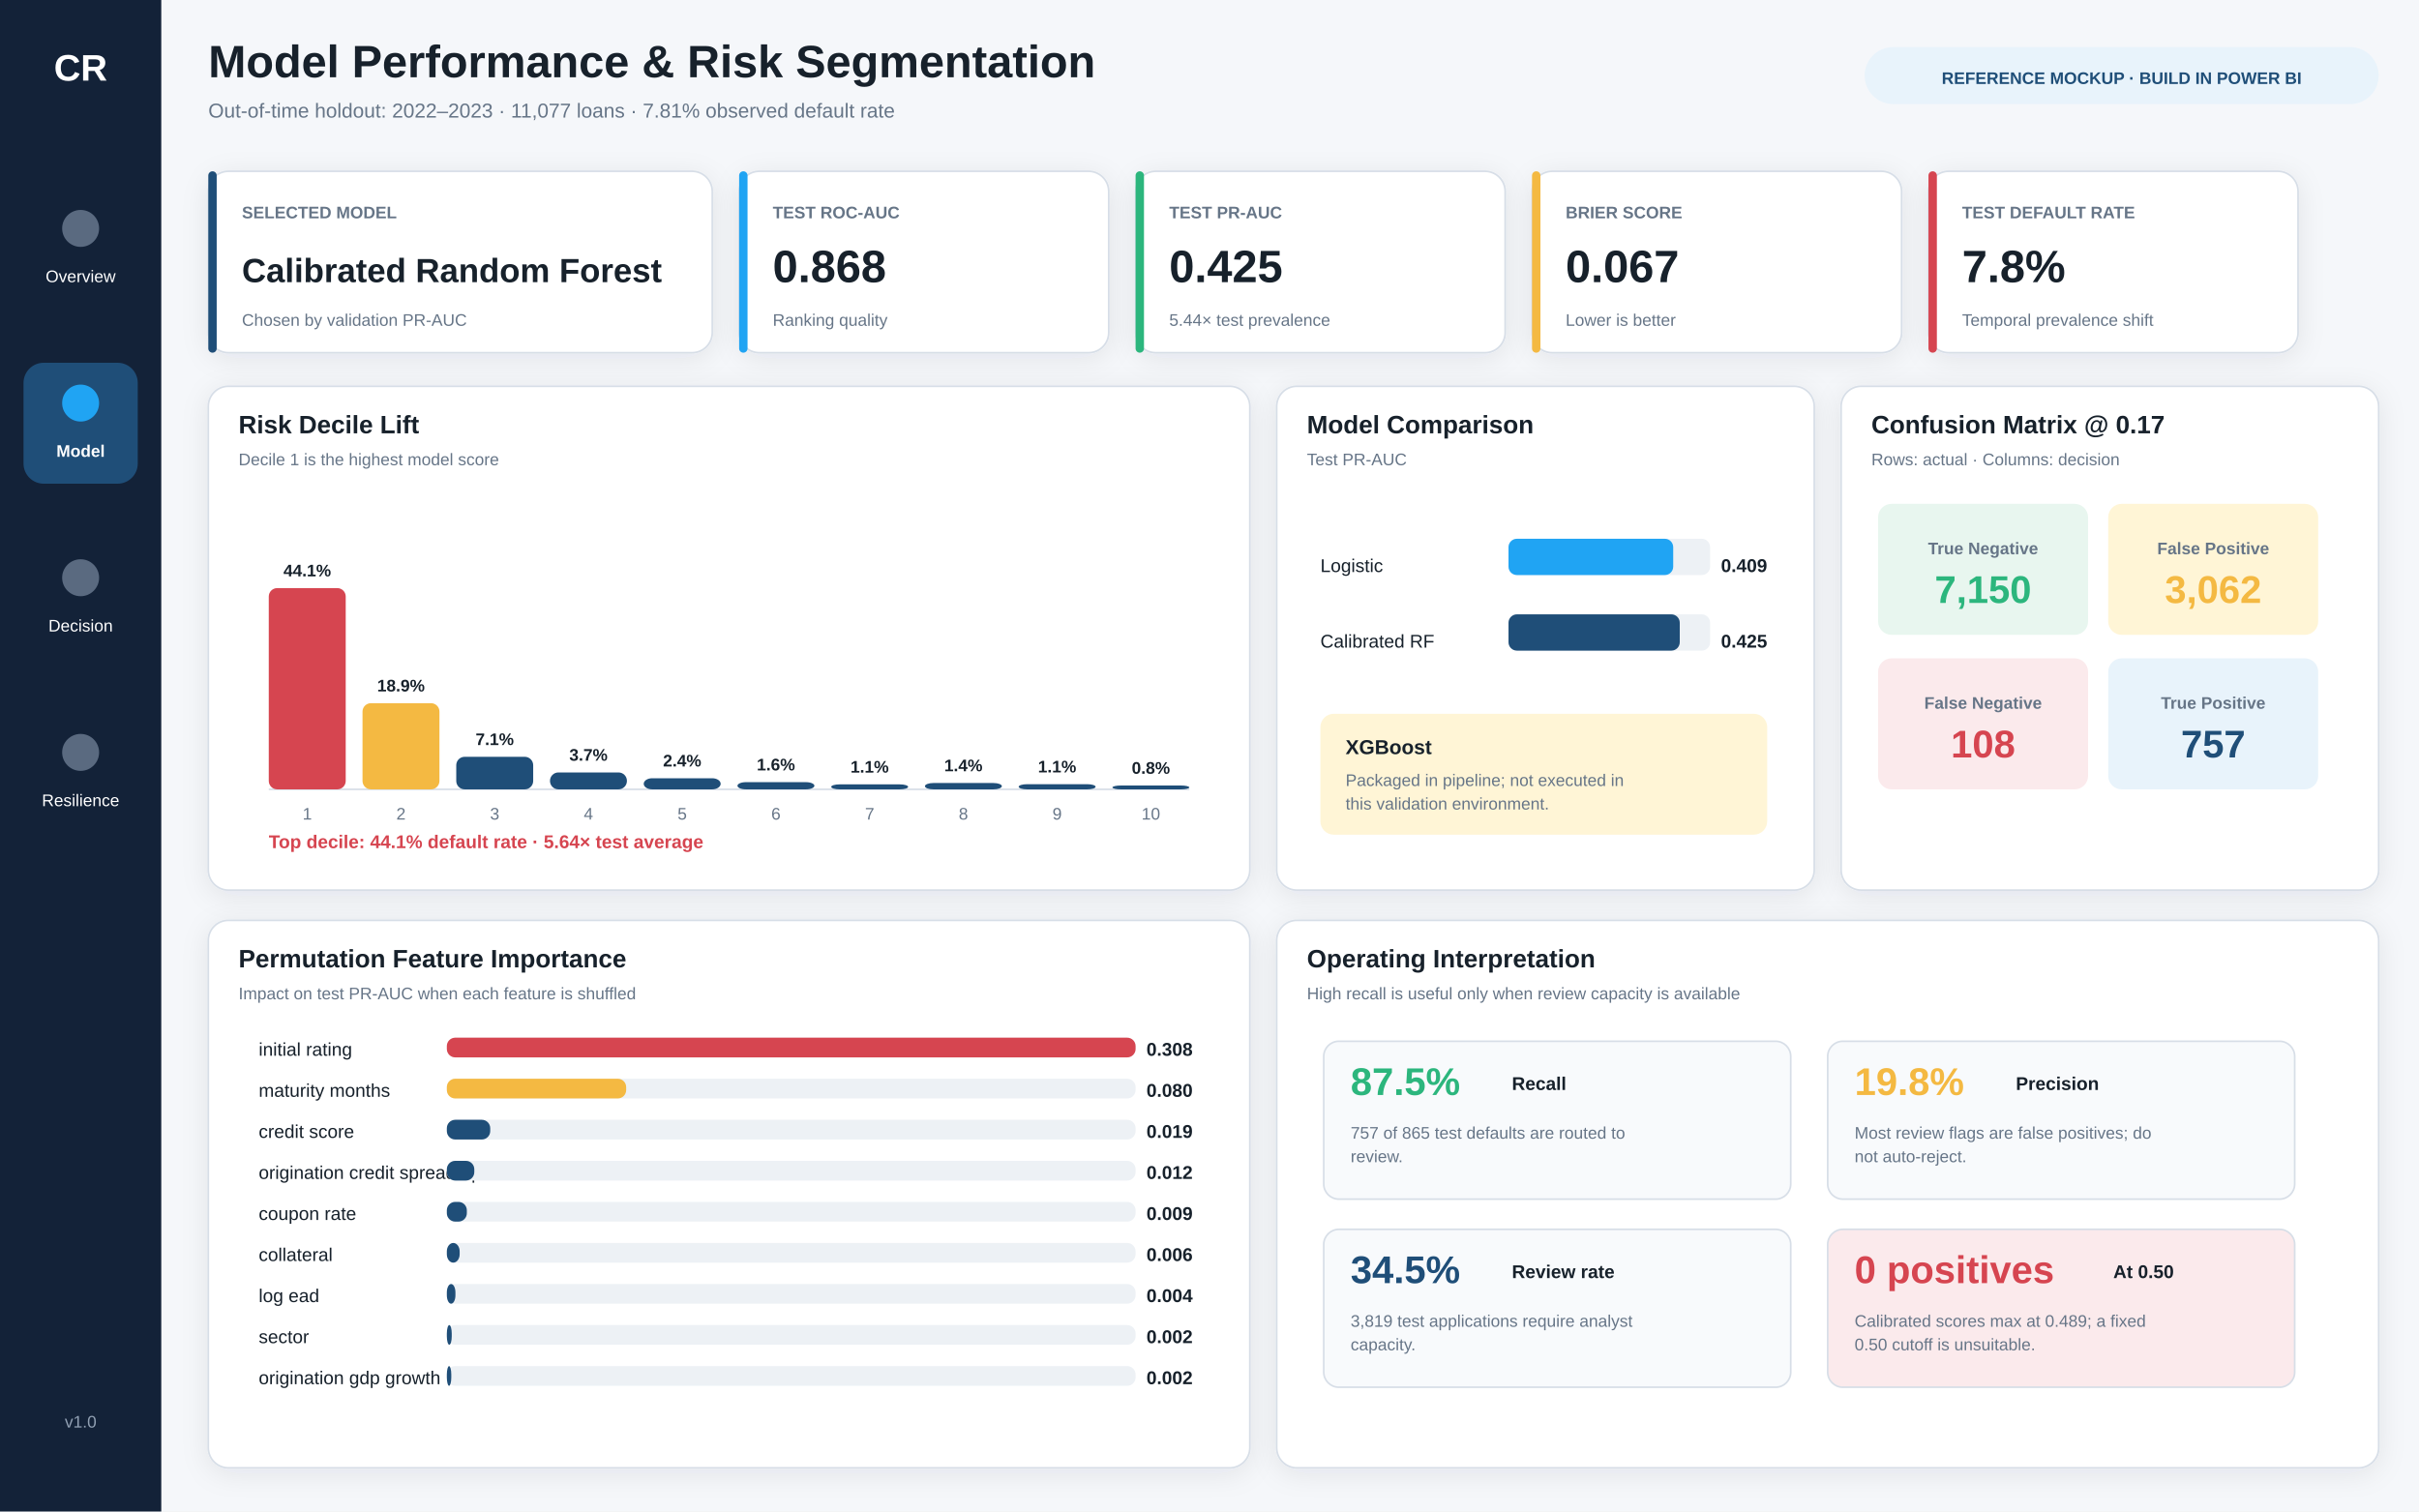
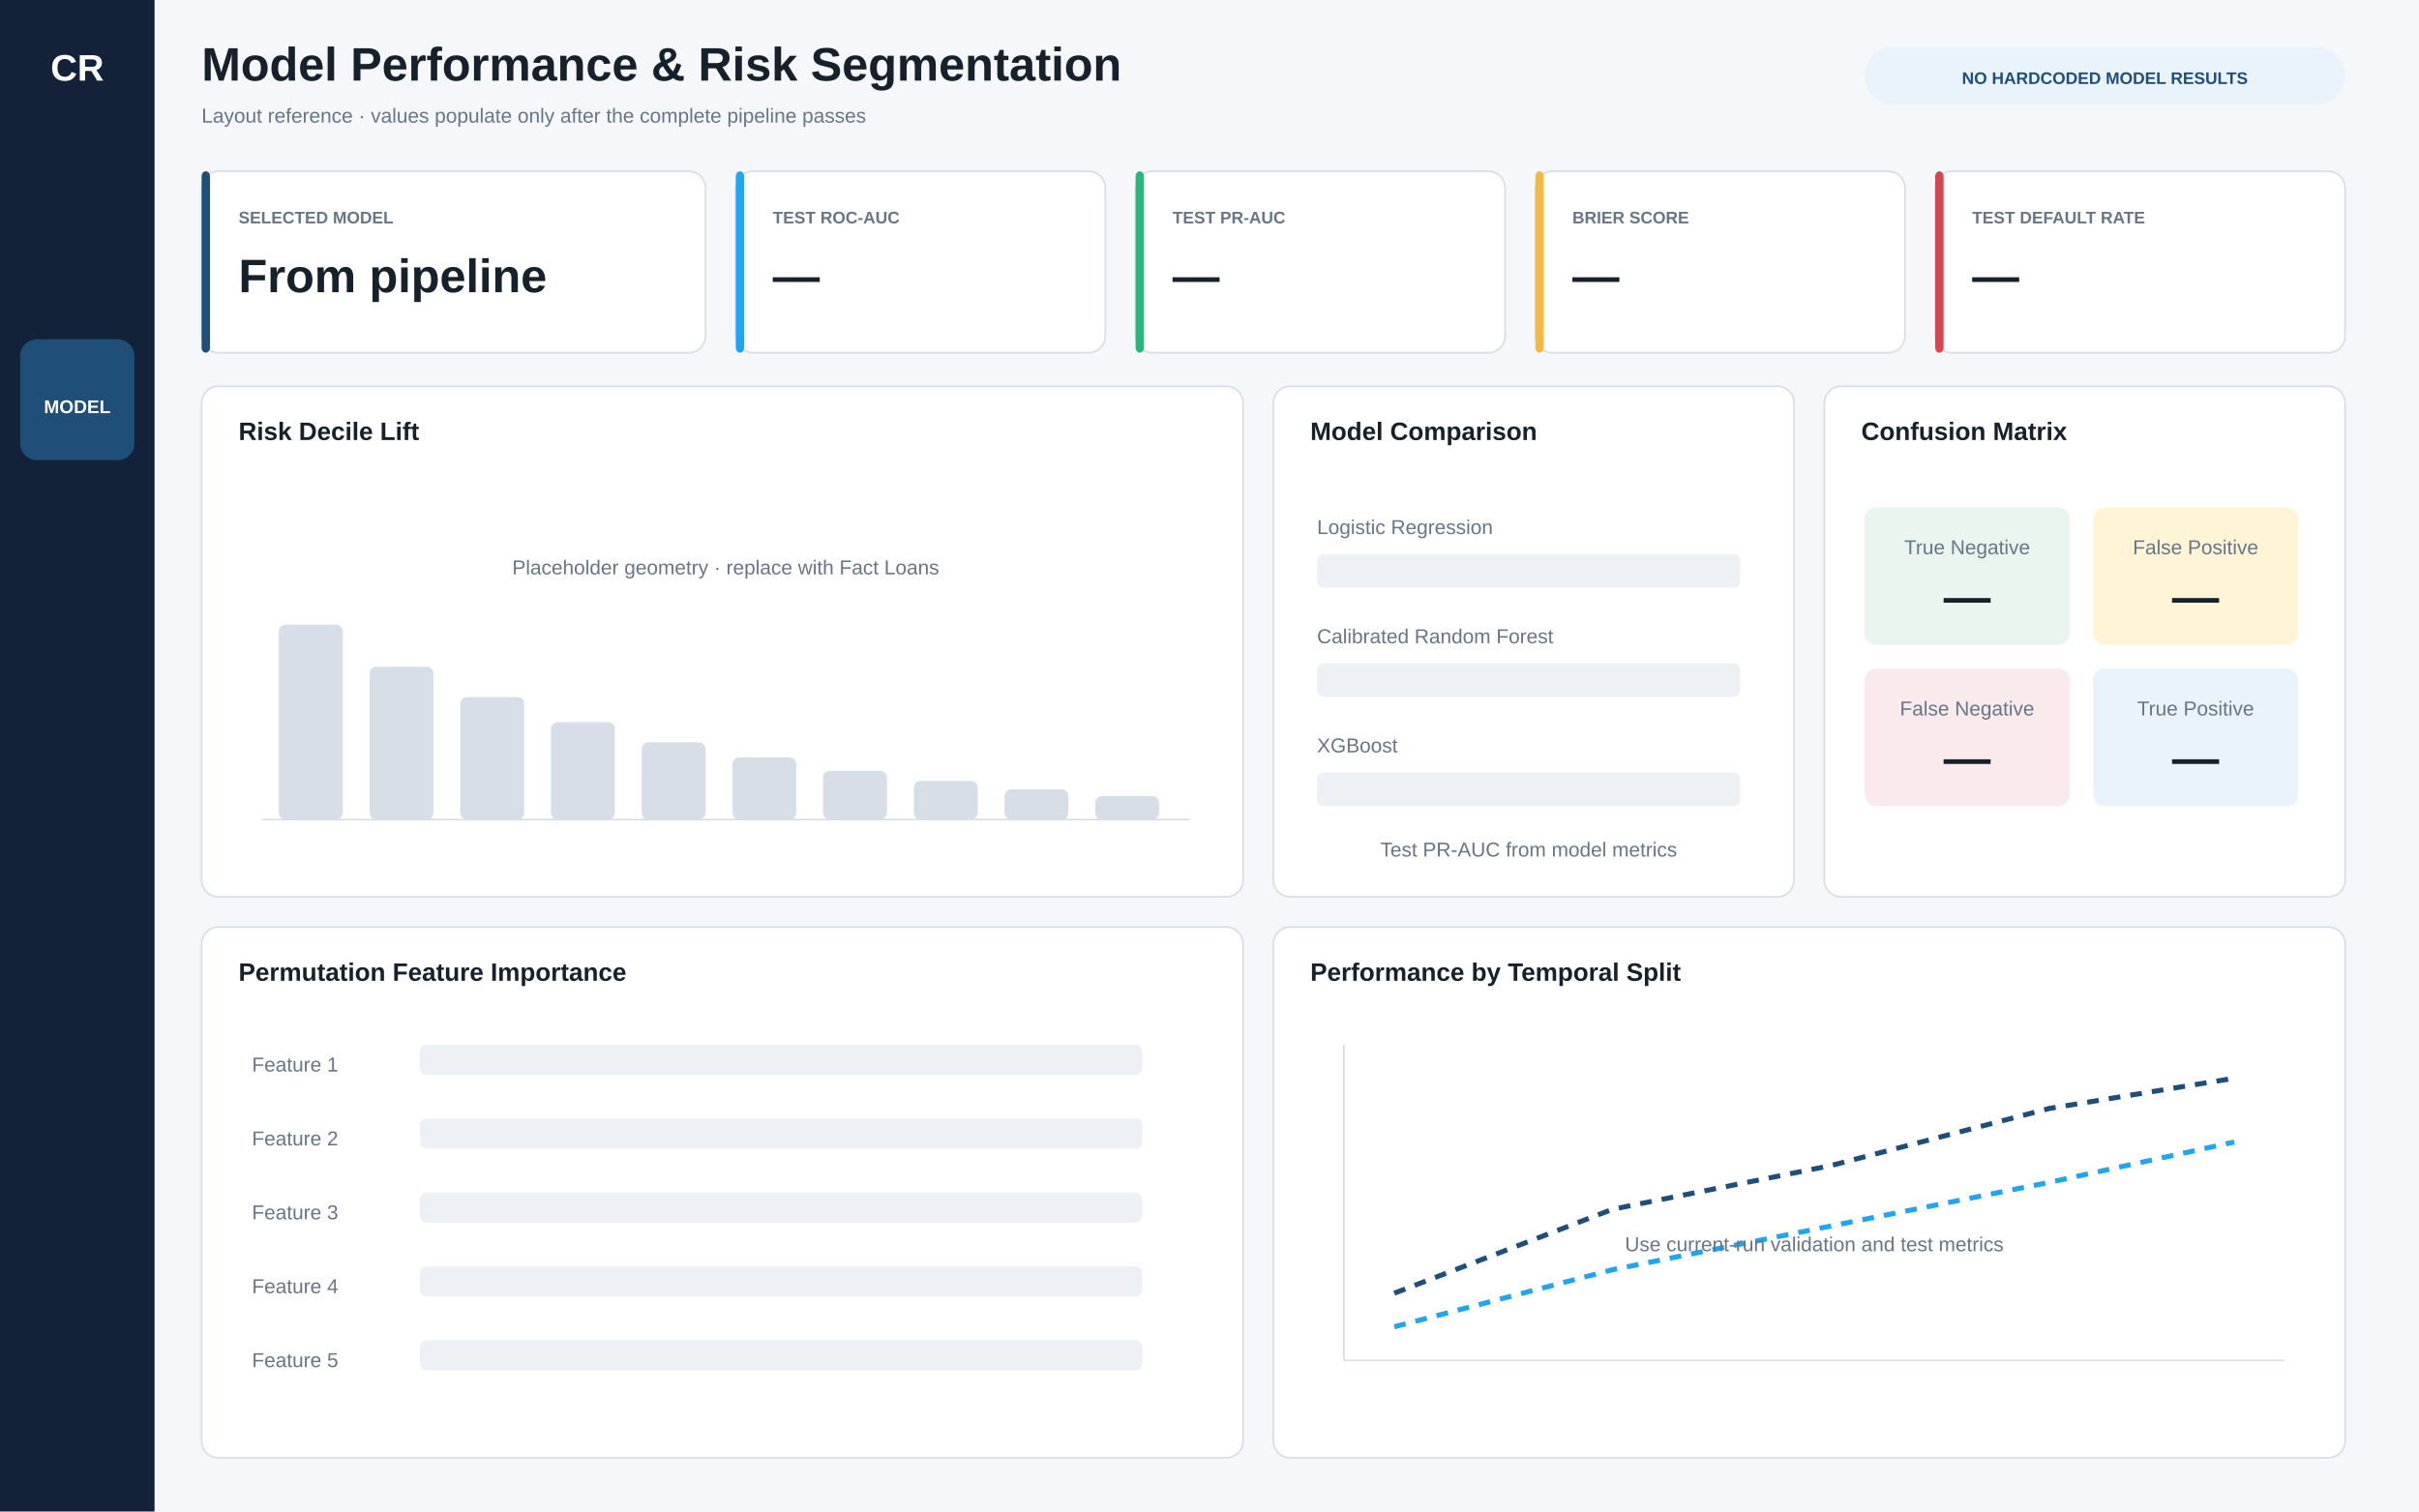
<svg xmlns="http://www.w3.org/2000/svg" width="1440" height="900" viewBox="0 0 1440 900">
-   <style>text{font-family:'Segoe UI',Arial,sans-serif} .shadow{filter:drop-shadow(0 3px 8px rgba(19,34,56,.08))}</style>
+   <style>
+     text{font-family:'Segoe UI',Arial,sans-serif}.title{font-size:28px;font-weight:700;fill:#17212B}.sub{font-size:12px;fill:#667587}.label{font-size:10px;font-weight:700;fill:#667587}.value{font-size:28px;font-weight:700;fill:#17212B}.vt{font-size:15px;font-weight:700;fill:#17212B}.card{fill:#fff;stroke:#D7DEE7}.muted{fill:#EDF1F5}.axis{stroke:#D7DEE7}
+   </style>
  <rect width="1440" height="900" fill="#F5F7FA" />
-   <rect width="96" height="900" fill="#132238" />
-   <text x="48" y="48" font-size="22" fill="#FFFFFF" font-weight="700" text-anchor="middle">CR</text>
-   <circle cx="48" cy="136" r="11" fill="#5A6A80" />
-   <text x="48" y="168" font-size="10" fill="#FFFFFF" font-weight="400" text-anchor="middle">Overview</text>
-   <rect x="14" y="216" width="68" height="72" rx="12" fill="#1F4E78" stroke="none" />
-   <circle cx="48" cy="240" r="11" fill="#20A4F3" />
-   <text x="48" y="272" font-size="10" fill="#FFFFFF" font-weight="700" text-anchor="middle">Model</text>
-   <circle cx="48" cy="344" r="11" fill="#5A6A80" />
-   <text x="48" y="376" font-size="10" fill="#FFFFFF" font-weight="400" text-anchor="middle">Decision</text>
-   <circle cx="48" cy="448" r="11" fill="#5A6A80" />
-   <text x="48" y="480" font-size="10" fill="#FFFFFF" font-weight="400" text-anchor="middle">Resilience</text>
-   <text x="48" y="850" font-size="10" fill="#91A0B3" font-weight="400" text-anchor="middle">v1.0</text>
-   <text x="124" y="46" font-size="27" fill="#17212B" font-weight="700" text-anchor="start">Model Performance &amp; Risk Segmentation</text>
-   <text x="124" y="70" font-size="12" fill="#667587" font-weight="400" text-anchor="start">Out-of-time holdout: 2022–2023 · 11,077 loans · 7.81% observed default rate</text>
-   <rect x="1110" y="28" width="306" height="34" rx="17" fill="#E8F3FB" stroke="none" />
-   <text x="1263" y="50" font-size="10" fill="#1F4E78" font-weight="700" text-anchor="middle">REFERENCE MOCKUP · BUILD IN POWER BI</text>
-   <g class="shadow">
-     <rect x="124" y="102" width="300" height="108" rx="12" fill="#FFFFFF" stroke="#D7DEE7" />
+   <rect width="92" height="900" fill="#132238" />
+   <text x="46" y="48" text-anchor="middle" font-size="22" font-weight="700" fill="#fff">CR</text>
+   <rect x="12" y="202" width="68" height="72" rx="10" fill="#1F4E78" />
+   <text x="46" y="246" text-anchor="middle" font-size="11" font-weight="700" fill="#fff">MODEL</text>
+   <text class="title" x="120" y="48">Model Performance &amp; Risk Segmentation</text>
+   <text class="sub" x="120" y="73">Layout reference · values populate only after the complete pipeline passes</text>
+   <rect x="1110" y="28" width="286" height="34" rx="17" fill="#E8F3FB" />
+   <text x="1253" y="50" text-anchor="middle" font-size="10" font-weight="700" fill="#1F4E78">NO HARDCODED MODEL RESULTS</text>
+   <g>
+     <rect class="card" x="120" y="102" width="300" height="108" rx="10" />
+     <rect x="120" y="102" width="5" height="108" rx="3" fill="#1F4E78" />
+     <text class="label" x="142" y="133">SELECTED MODEL</text>
+     <text class="value" x="142" y="174" font-size="22">From pipeline</text>
+     <rect class="card" x="438" y="102" width="220" height="108" rx="10" />
+     <rect x="438" y="102" width="5" height="108" rx="3" fill="#20A4F3" />
+     <text class="label" x="460" y="133">TEST ROC-AUC</text>
+     <text class="value" x="460" y="174">—</text>
+     <rect class="card" x="676" y="102" width="220" height="108" rx="10" />
+     <rect x="676" y="102" width="5" height="108" rx="3" fill="#2CB67D" />
+     <text class="label" x="698" y="133">TEST PR-AUC</text>
+     <text class="value" x="698" y="174">—</text>
+     <rect class="card" x="914" y="102" width="220" height="108" rx="10" />
+     <rect x="914" y="102" width="5" height="108" rx="3" fill="#F4B942" />
+     <text class="label" x="936" y="133">BRIER SCORE</text>
+     <text class="value" x="936" y="174">—</text>
+     <rect class="card" x="1152" y="102" width="244" height="108" rx="10" />
+     <rect x="1152" y="102" width="5" height="108" rx="3" fill="#D64550" />
+     <text class="label" x="1174" y="133">TEST DEFAULT RATE</text>
+     <text class="value" x="1174" y="174">—</text>
  </g>
-   <rect x="124" y="102" width="5" height="108" rx="2.5" fill="#1F4E78" />
-   <text x="144" y="130" font-size="10" fill="#667587" font-weight="700" text-anchor="start">SELECTED MODEL</text>
-   <text x="144" y="168" font-size="20" fill="#17212B" font-weight="700" text-anchor="start">Calibrated Random Forest</text>
-   <text x="144" y="194" font-size="10" fill="#667587" font-weight="400" text-anchor="start">Chosen by validation PR-AUC</text>
-   <g class="shadow">
-     <rect x="440" y="102" width="220" height="108" rx="12" fill="#FFFFFF" stroke="#D7DEE7" />
+   <g>
+     <rect class="card" x="120" y="230" width="620" height="304" rx="10" />
+     <text class="vt" x="142" y="262">Risk Decile Lift</text>
+     <line class="axis" x1="156" y1="488" x2="708" y2="488" />
+     <g fill="#D7DEE7">
+       <rect x="166" y="372" width="38" height="116" rx="4" />
+       <rect x="220" y="397" width="38" height="91" rx="4" />
+       <rect x="274" y="415" width="38" height="73" rx="4" />
+       <rect x="328" y="430" width="38" height="58" rx="4" />
+       <rect x="382" y="442" width="38" height="46" rx="4" />
+       <rect x="436" y="451" width="38" height="37" rx="4" />
+       <rect x="490" y="459" width="38" height="29" rx="4" />
+       <rect x="544" y="465" width="38" height="23" rx="4" />
+       <rect x="598" y="470" width="38" height="18" rx="4" />
+       <rect x="652" y="474" width="38" height="14" rx="4" />
+     </g>
+     <text class="sub" x="432" y="342" text-anchor="middle">Placeholder geometry · replace with Fact Loans</text>
+     <rect class="card" x="758" y="230" width="310" height="304" rx="10" />
+     <text class="vt" x="780" y="262">Model Comparison</text>
+     <g class="muted">
+       <rect x="784" y="330" width="252" height="20" rx="4" />
+       <rect x="784" y="395" width="252" height="20" rx="4" />
+       <rect x="784" y="460" width="252" height="20" rx="4" />
+     </g>
+     <g class="sub">
+       <text x="784" y="318">Logistic Regression</text>
+       <text x="784" y="383">Calibrated Random Forest</text>
+       <text x="784" y="448">XGBoost</text>
+       <text x="910" y="510" text-anchor="middle">Test PR-AUC from model metrics</text>
+     </g>
+     <rect class="card" x="1086" y="230" width="310" height="304" rx="10" />
+     <text class="vt" x="1108" y="262">Confusion Matrix</text>
+     <rect x="1110" y="302" width="122" height="82" rx="7" fill="#E8F6EF" />
+     <rect x="1246" y="302" width="122" height="82" rx="7" fill="#FFF5D6" />
+     <rect x="1110" y="398" width="122" height="82" rx="7" fill="#FBEAEC" />
+     <rect x="1246" y="398" width="122" height="82" rx="7" fill="#E8F3FB" />
+     <g text-anchor="middle">
+       <text class="sub" x="1171" y="330">True Negative</text>
+       <text class="value" x="1171" y="365" fill="#2CB67D">—</text>
+       <text class="sub" x="1307" y="330">False Positive</text>
+       <text class="value" x="1307" y="365" fill="#F4B942">—</text>
+       <text class="sub" x="1171" y="426">False Negative</text>
+       <text class="value" x="1171" y="461" fill="#D64550">—</text>
+       <text class="sub" x="1307" y="426">True Positive</text>
+       <text class="value" x="1307" y="461" fill="#1F4E78">—</text>
+     </g>
  </g>
-   <rect x="440" y="102" width="5" height="108" rx="2.5" fill="#20A4F3" />
-   <text x="460" y="130" font-size="10" fill="#667587" font-weight="700" text-anchor="start">TEST ROC-AUC</text>
-   <text x="460" y="168" font-size="27" fill="#17212B" font-weight="700" text-anchor="start">0.868</text>
-   <text x="460" y="194" font-size="10" fill="#667587" font-weight="400" text-anchor="start">Ranking quality</text>
-   <g class="shadow">
-     <rect x="676" y="102" width="220" height="108" rx="12" fill="#FFFFFF" stroke="#D7DEE7" />
+   <g>
+     <rect class="card" x="120" y="552" width="620" height="316" rx="10" />
+     <text class="vt" x="142" y="584">Permutation Feature Importance</text>
+     <g class="sub">
+       <text x="150" y="638">Feature 1</text>
+       <text x="150" y="682">Feature 2</text>
+       <text x="150" y="726">Feature 3</text>
+       <text x="150" y="770">Feature 4</text>
+       <text x="150" y="814">Feature 5</text>
+     </g>
+     <g class="muted">
+       <rect x="250" y="622" width="430" height="18" rx="4" />
+       <rect x="250" y="666" width="430" height="18" rx="4" />
+       <rect x="250" y="710" width="430" height="18" rx="4" />
+       <rect x="250" y="754" width="430" height="18" rx="4" />
+       <rect x="250" y="798" width="430" height="18" rx="4" />
+     </g>
+     <rect class="card" x="758" y="552" width="638" height="316" rx="10" />
+     <text class="vt" x="780" y="584">Performance by Temporal Split</text>
+     <line class="axis" x1="800" y1="810" x2="1360" y2="810" />
+     <line class="axis" x1="800" y1="622" x2="800" y2="810" />
+     <path d="M830 770 L960 720 L1090 694 L1220 660 L1330 642" fill="none" stroke="#1F4E78" stroke-width="3" stroke-dasharray="7 6" />
+     <path d="M830 790 L960 756 L1090 730 L1220 704 L1330 680" fill="none" stroke="#20A4F3" stroke-width="3" stroke-dasharray="7 6" />
+     <text class="sub" x="1080" y="745" text-anchor="middle">Use current-run validation and test metrics</text>
  </g>
-   <rect x="676" y="102" width="5" height="108" rx="2.5" fill="#2CB67D" />
-   <text x="696" y="130" font-size="10" fill="#667587" font-weight="700" text-anchor="start">TEST PR-AUC</text>
-   <text x="696" y="168" font-size="27" fill="#17212B" font-weight="700" text-anchor="start">0.425</text>
-   <text x="696" y="194" font-size="10" fill="#667587" font-weight="400" text-anchor="start">5.44× test prevalence</text>
-   <g class="shadow">
-     <rect x="912" y="102" width="220" height="108" rx="12" fill="#FFFFFF" stroke="#D7DEE7" />
-   </g>
-   <rect x="912" y="102" width="5" height="108" rx="2.5" fill="#F4B942" />
-   <text x="932" y="130" font-size="10" fill="#667587" font-weight="700" text-anchor="start">BRIER SCORE</text>
-   <text x="932" y="168" font-size="27" fill="#17212B" font-weight="700" text-anchor="start">0.067</text>
-   <text x="932" y="194" font-size="10" fill="#667587" font-weight="400" text-anchor="start">Lower is better</text>
-   <g class="shadow">
-     <rect x="1148" y="102" width="220" height="108" rx="12" fill="#FFFFFF" stroke="#D7DEE7" />
-   </g>
-   <rect x="1148" y="102" width="5" height="108" rx="2.5" fill="#D64550" />
-   <text x="1168" y="130" font-size="10" fill="#667587" font-weight="700" text-anchor="start">TEST DEFAULT RATE</text>
-   <text x="1168" y="168" font-size="27" fill="#17212B" font-weight="700" text-anchor="start">7.8%</text>
-   <text x="1168" y="194" font-size="10" fill="#667587" font-weight="400" text-anchor="start">Temporal prevalence shift</text>
-   <g class="shadow">
-     <rect x="124" y="230" width="620" height="300" rx="12" fill="#FFFFFF" stroke="#D7DEE7" />
-   </g>
-   <text x="142" y="258" font-size="15" fill="#17212B" font-weight="700" text-anchor="start">Risk Decile Lift</text>
-   <text x="142" y="277" font-size="10" fill="#667587" font-weight="400" text-anchor="start">Decile 1 is the highest model score</text>
-   <line x1="160" y1="470" x2="708" y2="470" stroke="#D7DEE7" />
-   <rect x="160" y="350.175" width="45.8" height="119.825" rx="5" fill="#D64550" stroke="none" />
-   <text x="182.9" y="488" font-size="10" fill="#667587" font-weight="500" text-anchor="middle">1</text>
-   <text x="182.9" y="343.175" font-size="10" fill="#17212B" font-weight="700" text-anchor="middle">44.1%</text>
-   <rect x="215.8" y="418.702" width="45.8" height="51.298" rx="5" fill="#F4B942" stroke="none" />
-   <text x="238.7" y="488" font-size="10" fill="#667587" font-weight="500" text-anchor="middle">2</text>
-   <text x="238.7" y="411.702" font-size="10" fill="#17212B" font-weight="700" text-anchor="middle">18.9%</text>
-   <rect x="271.6" y="450.619" width="45.8" height="19.381" rx="5" fill="#1F4E78" stroke="none" />
-   <text x="294.5" y="488" font-size="10" fill="#667587" font-weight="500" text-anchor="middle">3</text>
-   <text x="294.5" y="443.619" font-size="10" fill="#17212B" font-weight="700" text-anchor="middle">7.1%</text>
-   <rect x="327.4" y="459.935" width="45.8" height="10.065" rx="5" fill="#1F4E78" stroke="none" />
-   <text x="350.3" y="488" font-size="10" fill="#667587" font-weight="500" text-anchor="middle">4</text>
-   <text x="350.3" y="452.935" font-size="10" fill="#17212B" font-weight="700" text-anchor="middle">3.7%</text>
-   <rect x="383.2" y="463.393" width="45.8" height="6.607" rx="5" fill="#1F4E78" stroke="none" />
-   <text x="406.1" y="488" font-size="10" fill="#667587" font-weight="500" text-anchor="middle">5</text>
-   <text x="406.1" y="456.393" font-size="10" fill="#17212B" font-weight="700" text-anchor="middle">2.4%</text>
-   <rect x="439" y="465.718" width="45.8" height="4.282" rx="5" fill="#1F4E78" stroke="none" />
-   <text x="461.9" y="488" font-size="10" fill="#667587" font-weight="500" text-anchor="middle">6</text>
-   <text x="461.9" y="458.718" font-size="10" fill="#17212B" font-weight="700" text-anchor="middle">1.6%</text>
-   <rect x="494.8" y="467.035" width="45.8" height="2.965" rx="5" fill="#1F4E78" stroke="none" />
-   <text x="517.7" y="488" font-size="10" fill="#667587" font-weight="500" text-anchor="middle">7</text>
-   <text x="517.7" y="460.035" font-size="10" fill="#17212B" font-weight="700" text-anchor="middle">1.1%</text>
-   <rect x="550.6" y="466.23" width="45.8" height="3.77" rx="5" fill="#1F4E78" stroke="none" />
-   <text x="573.5" y="488" font-size="10" fill="#667587" font-weight="500" text-anchor="middle">8</text>
-   <text x="573.5" y="459.23" font-size="10" fill="#17212B" font-weight="700" text-anchor="middle">1.4%</text>
-   <rect x="606.4" y="466.932" width="45.8" height="3.068" rx="5" fill="#1F4E78" stroke="none" />
-   <text x="629.3" y="488" font-size="10" fill="#667587" font-weight="500" text-anchor="middle">9</text>
-   <text x="629.3" y="459.932" font-size="10" fill="#17212B" font-weight="700" text-anchor="middle">1.1%</text>
-   <rect x="662.2" y="467.714" width="45.8" height="2.286" rx="5" fill="#1F4E78" stroke="none" />
-   <text x="685.1" y="488" font-size="10" fill="#667587" font-weight="500" text-anchor="middle">10</text>
-   <text x="685.1" y="460.714" font-size="10" fill="#17212B" font-weight="700" text-anchor="middle">0.8%</text>
-   <text x="160" y="505" font-size="11" fill="#D64550" font-weight="700" text-anchor="start">Top decile: 44.1% default rate · 5.64× test average</text>
-   <g class="shadow">
-     <rect x="760" y="230" width="320" height="300" rx="12" fill="#FFFFFF" stroke="#D7DEE7" />
-   </g>
-   <text x="778" y="258" font-size="15" fill="#17212B" font-weight="700" text-anchor="start">Model Comparison</text>
-   <text x="778" y="277" font-size="10" fill="#667587" font-weight="400" text-anchor="start">Test PR-AUC</text>
-   <text x="786" y="340.6" font-size="11" fill="#17212B" font-weight="500" text-anchor="start">Logistic</text>
-   <rect x="898" y="320.8" width="120" height="21.6" rx="5" fill="#EDF1F5" stroke="none" />
-   <rect x="898" y="320.8" width="98.04" height="21.6" rx="5" fill="#20A4F3" stroke="none" />
-   <text x="1052" y="340.6" font-size="11" fill="#17212B" font-weight="700" text-anchor="end">0.409</text>
-   <text x="786" y="385.6" font-size="11" fill="#17212B" font-weight="500" text-anchor="start">Calibrated RF</text>
-   <rect x="898" y="365.8" width="120" height="21.6" rx="5" fill="#EDF1F5" stroke="none" />
-   <rect x="898" y="365.8" width="101.939" height="21.6" rx="5" fill="#1F4E78" stroke="none" />
-   <text x="1052" y="385.6" font-size="11" fill="#17212B" font-weight="700" text-anchor="end">0.425</text>
-   <rect x="786" y="425" width="266" height="72" rx="8" fill="#FFF5D6" stroke="none" />
-   <text x="801" y="449" font-size="12" fill="#17212B" font-weight="700" text-anchor="start">XGBoost</text>
-   <text x="801" y="468" font-size="10" fill="#667587" font-weight="400" text-anchor="start">Packaged in pipeline; not executed in</text>
-   <text x="801" y="482" font-size="10" fill="#667587" font-weight="400" text-anchor="start">this validation environment.</text>
-   <g class="shadow">
-     <rect x="1096" y="230" width="320" height="300" rx="12" fill="#FFFFFF" stroke="#D7DEE7" />
-   </g>
-   <text x="1114" y="258" font-size="15" fill="#17212B" font-weight="700" text-anchor="start">Confusion Matrix @ 0.17</text>
-   <text x="1114" y="277" font-size="10" fill="#667587" font-weight="400" text-anchor="start">Rows: actual · Columns: decision</text>
-   <rect x="1118" y="300" width="125" height="78" rx="8" fill="#E8F6EF" stroke="none" />
-   <text x="1180.5" y="330" font-size="10" fill="#667587" font-weight="600" text-anchor="middle">True Negative</text>
-   <text x="1180.5" y="359" font-size="23" fill="#2CB67D" font-weight="700" text-anchor="middle">7,150</text>
-   <rect x="1255" y="300" width="125" height="78" rx="8" fill="#FFF5D6" stroke="none" />
-   <text x="1317.5" y="330" font-size="10" fill="#667587" font-weight="600" text-anchor="middle">False Positive</text>
-   <text x="1317.5" y="359" font-size="23" fill="#F4B942" font-weight="700" text-anchor="middle">3,062</text>
-   <rect x="1118" y="392" width="125" height="78" rx="8" fill="#FBEAEC" stroke="none" />
-   <text x="1180.5" y="422" font-size="10" fill="#667587" font-weight="600" text-anchor="middle">False Negative</text>
-   <text x="1180.5" y="451" font-size="23" fill="#D64550" font-weight="700" text-anchor="middle">108</text>
-   <rect x="1255" y="392" width="125" height="78" rx="8" fill="#E8F3FB" stroke="none" />
-   <text x="1317.5" y="422" font-size="10" fill="#667587" font-weight="600" text-anchor="middle">True Positive</text>
-   <text x="1317.5" y="451" font-size="23" fill="#1F4E78" font-weight="700" text-anchor="middle">757</text>
-   <g class="shadow">
-     <rect x="124" y="548" width="620" height="326" rx="12" fill="#FFFFFF" stroke="#D7DEE7" />
-   </g>
-   <text x="142" y="576" font-size="15" fill="#17212B" font-weight="700" text-anchor="start">Permutation Feature Importance</text>
-   <text x="142" y="595" font-size="10" fill="#667587" font-weight="400" text-anchor="start">Impact on test PR-AUC when each feature is shuffled</text>
-   <text x="154" y="628.622" font-size="11" fill="#17212B" font-weight="500" text-anchor="start">initial rating</text>
-   <rect x="266" y="617.867" width="410" height="11.733" rx="5" fill="#EDF1F5" stroke="none" />
-   <rect x="266" y="617.867" width="410" height="11.733" rx="5" fill="#D64550" stroke="none" />
-   <text x="710" y="628.622" font-size="11" fill="#17212B" font-weight="700" text-anchor="end">0.308</text>
-   <text x="154" y="653.067" font-size="11" fill="#17212B" font-weight="500" text-anchor="start">maturity months</text>
-   <rect x="266" y="642.311" width="410" height="11.733" rx="5" fill="#EDF1F5" stroke="none" />
-   <rect x="266" y="642.311" width="106.753" height="11.733" rx="5" fill="#F4B942" stroke="none" />
-   <text x="710" y="653.067" font-size="11" fill="#17212B" font-weight="700" text-anchor="end">0.080</text>
-   <text x="154" y="677.511" font-size="11" fill="#17212B" font-weight="500" text-anchor="start">credit score</text>
-   <rect x="266" y="666.756" width="410" height="11.733" rx="5" fill="#EDF1F5" stroke="none" />
-   <rect x="266" y="666.756" width="25.829" height="11.733" rx="5" fill="#1F4E78" stroke="none" />
-   <text x="710" y="677.511" font-size="11" fill="#17212B" font-weight="700" text-anchor="end">0.019</text>
-   <text x="154" y="701.956" font-size="11" fill="#17212B" font-weight="500" text-anchor="start">origination credit spread bps</text>
-   <rect x="266" y="691.2" width="410" height="11.733" rx="5" fill="#EDF1F5" stroke="none" />
-   <rect x="266" y="691.2" width="16.346" height="11.733" rx="5" fill="#1F4E78" stroke="none" />
-   <text x="710" y="701.956" font-size="11" fill="#17212B" font-weight="700" text-anchor="end">0.012</text>
-   <text x="154" y="726.4" font-size="11" fill="#17212B" font-weight="500" text-anchor="start">coupon rate</text>
-   <rect x="266" y="715.644" width="410" height="11.733" rx="5" fill="#EDF1F5" stroke="none" />
-   <rect x="266" y="715.644" width="11.907" height="11.733" rx="5" fill="#1F4E78" stroke="none" />
-   <text x="710" y="726.4" font-size="11" fill="#17212B" font-weight="700" text-anchor="end">0.009</text>
-   <text x="154" y="750.844" font-size="11" fill="#17212B" font-weight="500" text-anchor="start">collateral</text>
-   <rect x="266" y="740.089" width="410" height="11.733" rx="5" fill="#EDF1F5" stroke="none" />
-   <rect x="266" y="740.089" width="7.63" height="11.733" rx="5" fill="#1F4E78" stroke="none" />
-   <text x="710" y="750.844" font-size="11" fill="#17212B" font-weight="700" text-anchor="end">0.006</text>
-   <text x="154" y="775.289" font-size="11" fill="#17212B" font-weight="500" text-anchor="start">log ead</text>
-   <rect x="266" y="764.533" width="410" height="11.733" rx="5" fill="#EDF1F5" stroke="none" />
-   <rect x="266" y="764.533" width="5.112" height="11.733" rx="5" fill="#1F4E78" stroke="none" />
-   <text x="710" y="775.289" font-size="11" fill="#17212B" font-weight="700" text-anchor="end">0.004</text>
-   <text x="154" y="799.733" font-size="11" fill="#17212B" font-weight="500" text-anchor="start">sector</text>
-   <rect x="266" y="788.978" width="410" height="11.733" rx="5" fill="#EDF1F5" stroke="none" />
-   <rect x="266" y="788.978" width="2.916" height="11.733" rx="5" fill="#1F4E78" stroke="none" />
-   <text x="710" y="799.733" font-size="11" fill="#17212B" font-weight="700" text-anchor="end">0.002</text>
-   <text x="154" y="824.178" font-size="11" fill="#17212B" font-weight="500" text-anchor="start">origination gdp growth</text>
-   <rect x="266" y="813.422" width="410" height="11.733" rx="5" fill="#EDF1F5" stroke="none" />
-   <rect x="266" y="813.422" width="2.649" height="11.733" rx="5" fill="#1F4E78" stroke="none" />
-   <text x="710" y="824.178" font-size="11" fill="#17212B" font-weight="700" text-anchor="end">0.002</text>
-   <g class="shadow">
-     <rect x="760" y="548" width="656" height="326" rx="12" fill="#FFFFFF" stroke="#D7DEE7" />
-   </g>
-   <text x="778" y="576" font-size="15" fill="#17212B" font-weight="700" text-anchor="start">Operating Interpretation</text>
-   <text x="778" y="595" font-size="10" fill="#667587" font-weight="400" text-anchor="start">High recall is useful only when review capacity is available</text>
-   <rect x="788" y="620" width="278" height="94" rx="9" fill="#F8FAFC" stroke="#D7DEE7" />
-   <text x="804" y="652" font-size="23" fill="#2CB67D" font-weight="700" text-anchor="start">87.5%</text>
-   <text x="900" y="649" font-size="11" fill="#17212B" font-weight="700" text-anchor="start">Recall</text>
-   <text x="804" y="678" font-size="10" fill="#667587" font-weight="400" text-anchor="start">757 of 865 test defaults are routed to</text>
-   <text x="804" y="692" font-size="10" fill="#667587" font-weight="400" text-anchor="start">review.</text>
-   <rect x="1088" y="620" width="278" height="94" rx="9" fill="#F8FAFC" stroke="#D7DEE7" />
-   <text x="1104" y="652" font-size="23" fill="#F4B942" font-weight="700" text-anchor="start">19.8%</text>
-   <text x="1200" y="649" font-size="11" fill="#17212B" font-weight="700" text-anchor="start">Precision</text>
-   <text x="1104" y="678" font-size="10" fill="#667587" font-weight="400" text-anchor="start">Most review flags are false positives; do</text>
-   <text x="1104" y="692" font-size="10" fill="#667587" font-weight="400" text-anchor="start">not auto-reject.</text>
-   <rect x="788" y="732" width="278" height="94" rx="9" fill="#F8FAFC" stroke="#D7DEE7" />
-   <text x="804" y="764" font-size="23" fill="#1F4E78" font-weight="700" text-anchor="start">34.5%</text>
-   <text x="900" y="761" font-size="11" fill="#17212B" font-weight="700" text-anchor="start">Review rate</text>
-   <text x="804" y="790" font-size="10" fill="#667587" font-weight="400" text-anchor="start">3,819 test applications require analyst</text>
-   <text x="804" y="804" font-size="10" fill="#667587" font-weight="400" text-anchor="start">capacity.</text>
-   <rect x="1088" y="732" width="278" height="94" rx="9" fill="#FBEAEC" stroke="#D7DEE7" />
-   <text x="1104" y="764" font-size="23" fill="#D64550" font-weight="700" text-anchor="start">0 positives</text>
-   <text x="1258" y="761" font-size="11" fill="#17212B" font-weight="700" text-anchor="start">At 0.50</text>
-   <text x="1104" y="790" font-size="10" fill="#667587" font-weight="400" text-anchor="start">Calibrated scores max at 0.489; a fixed</text>
-   <text x="1104" y="804" font-size="10" fill="#667587" font-weight="400" text-anchor="start">0.50 cutoff is unsuitable.</text>
</svg>
